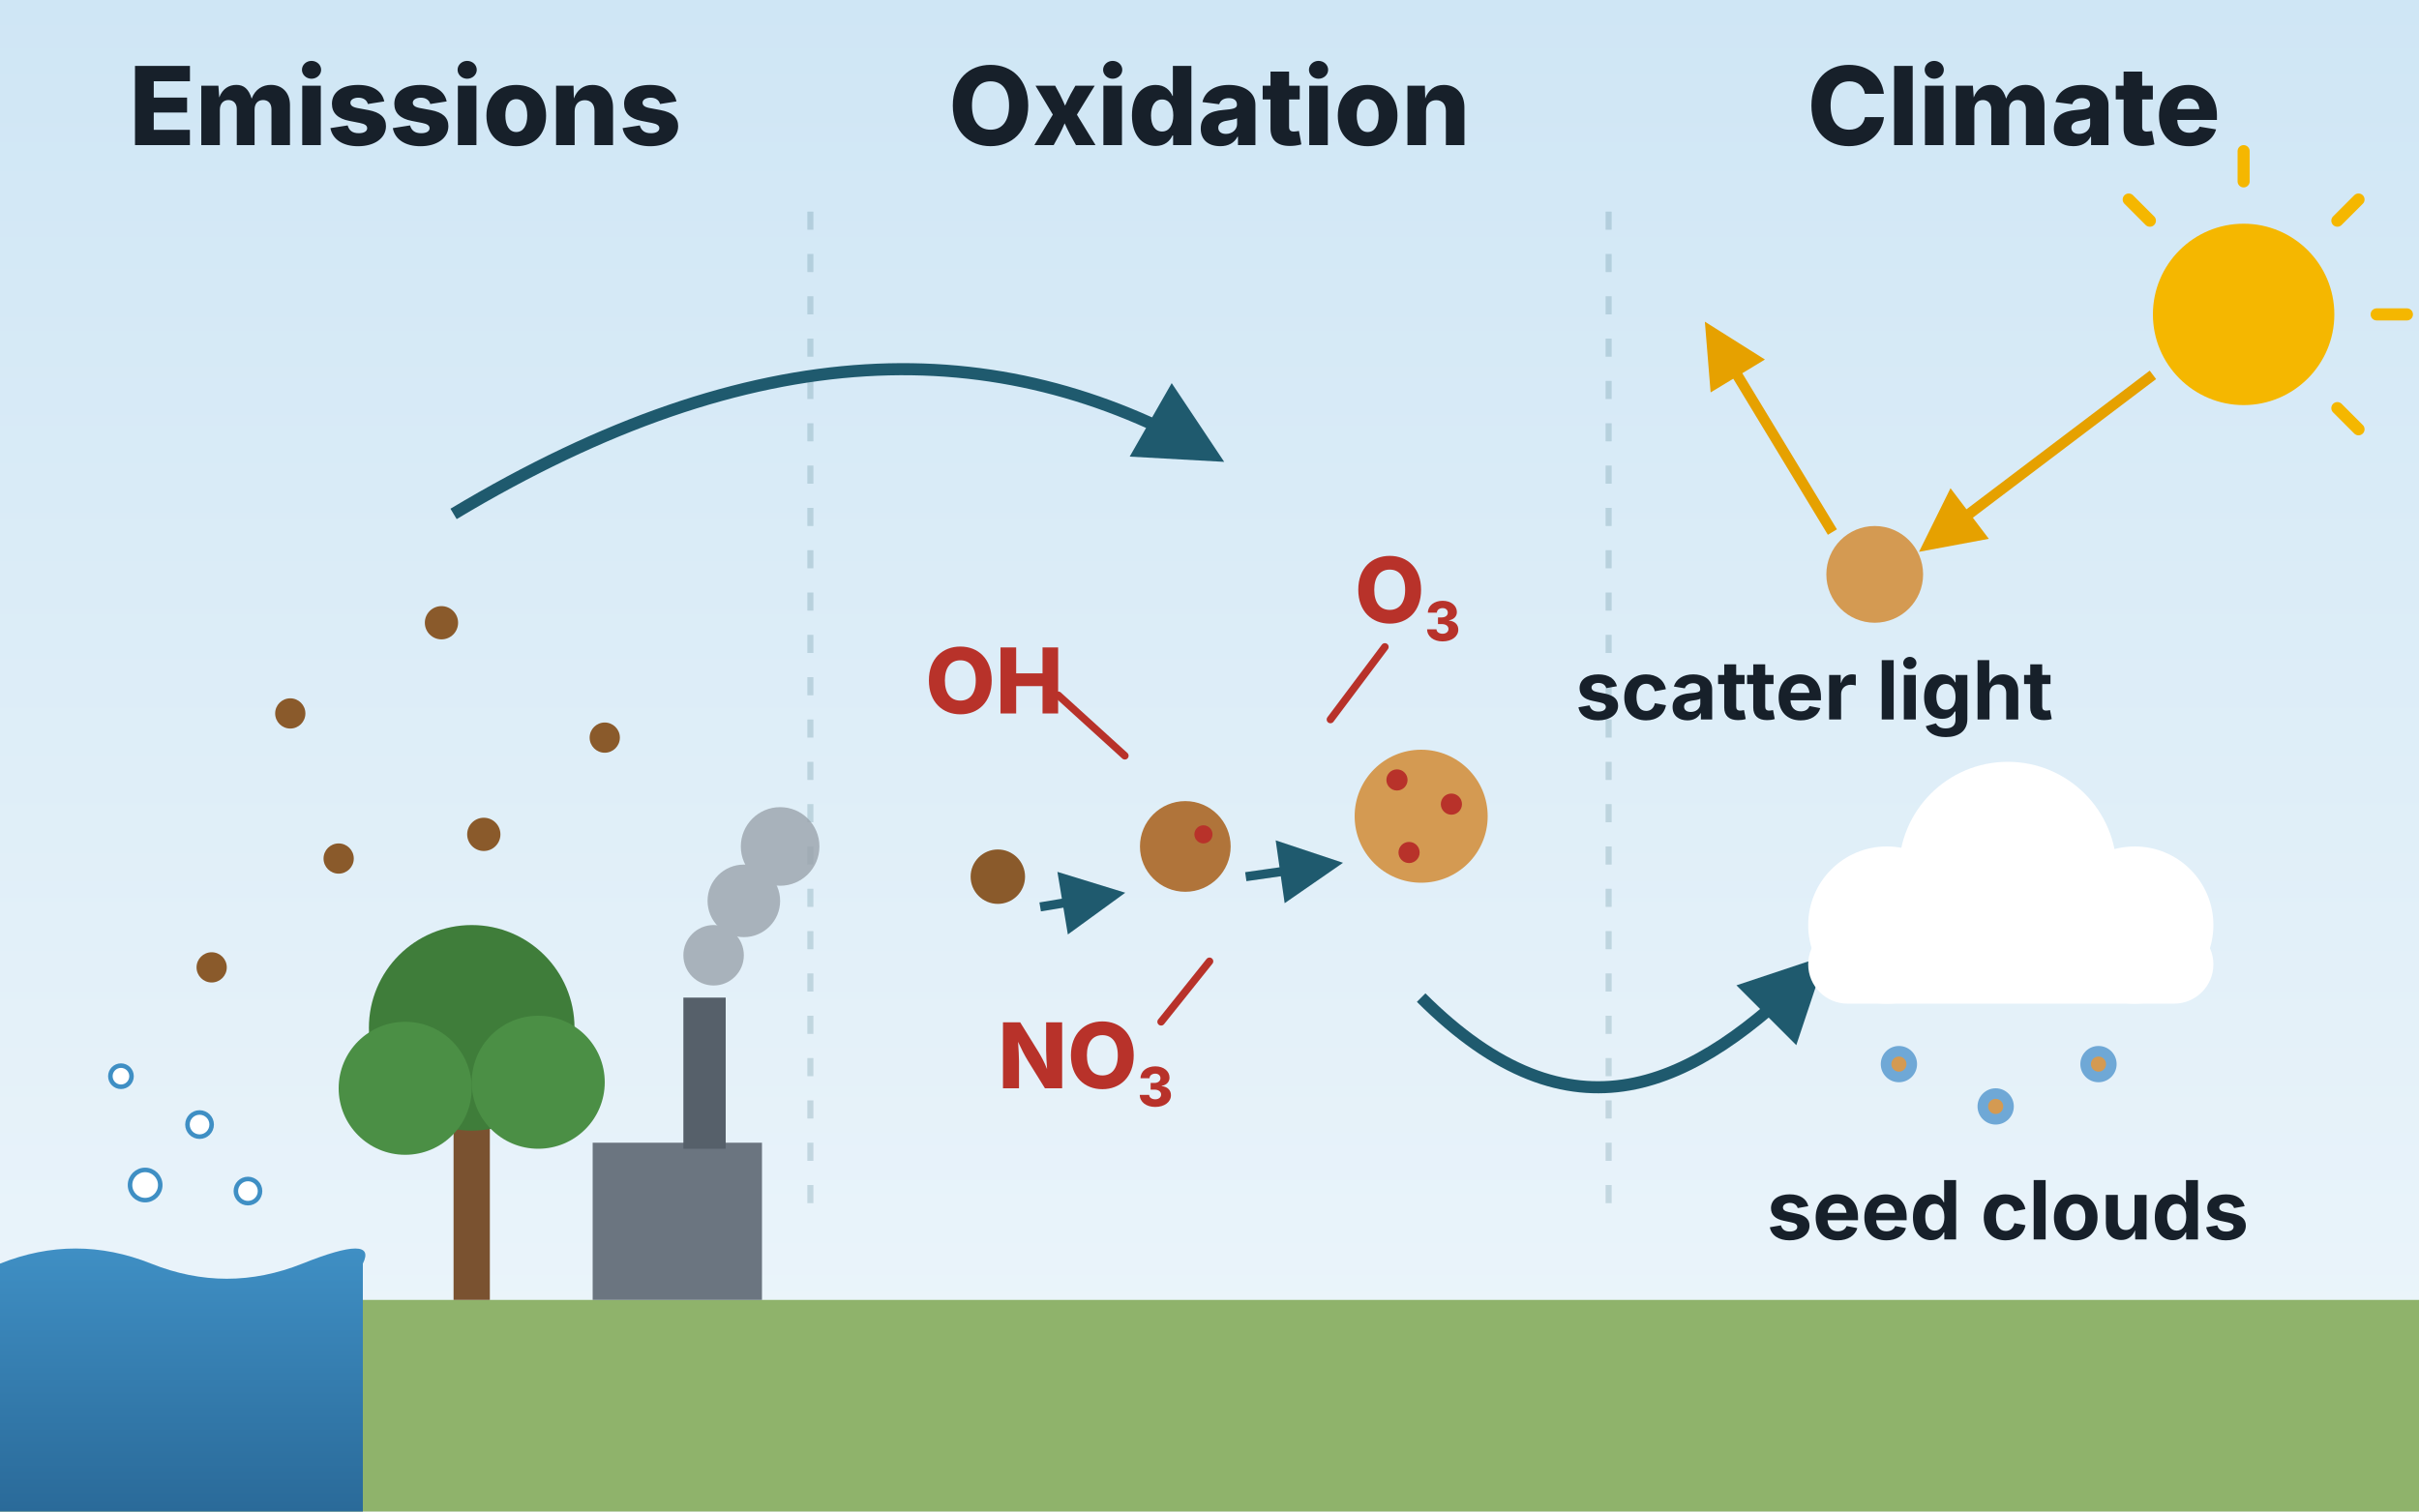
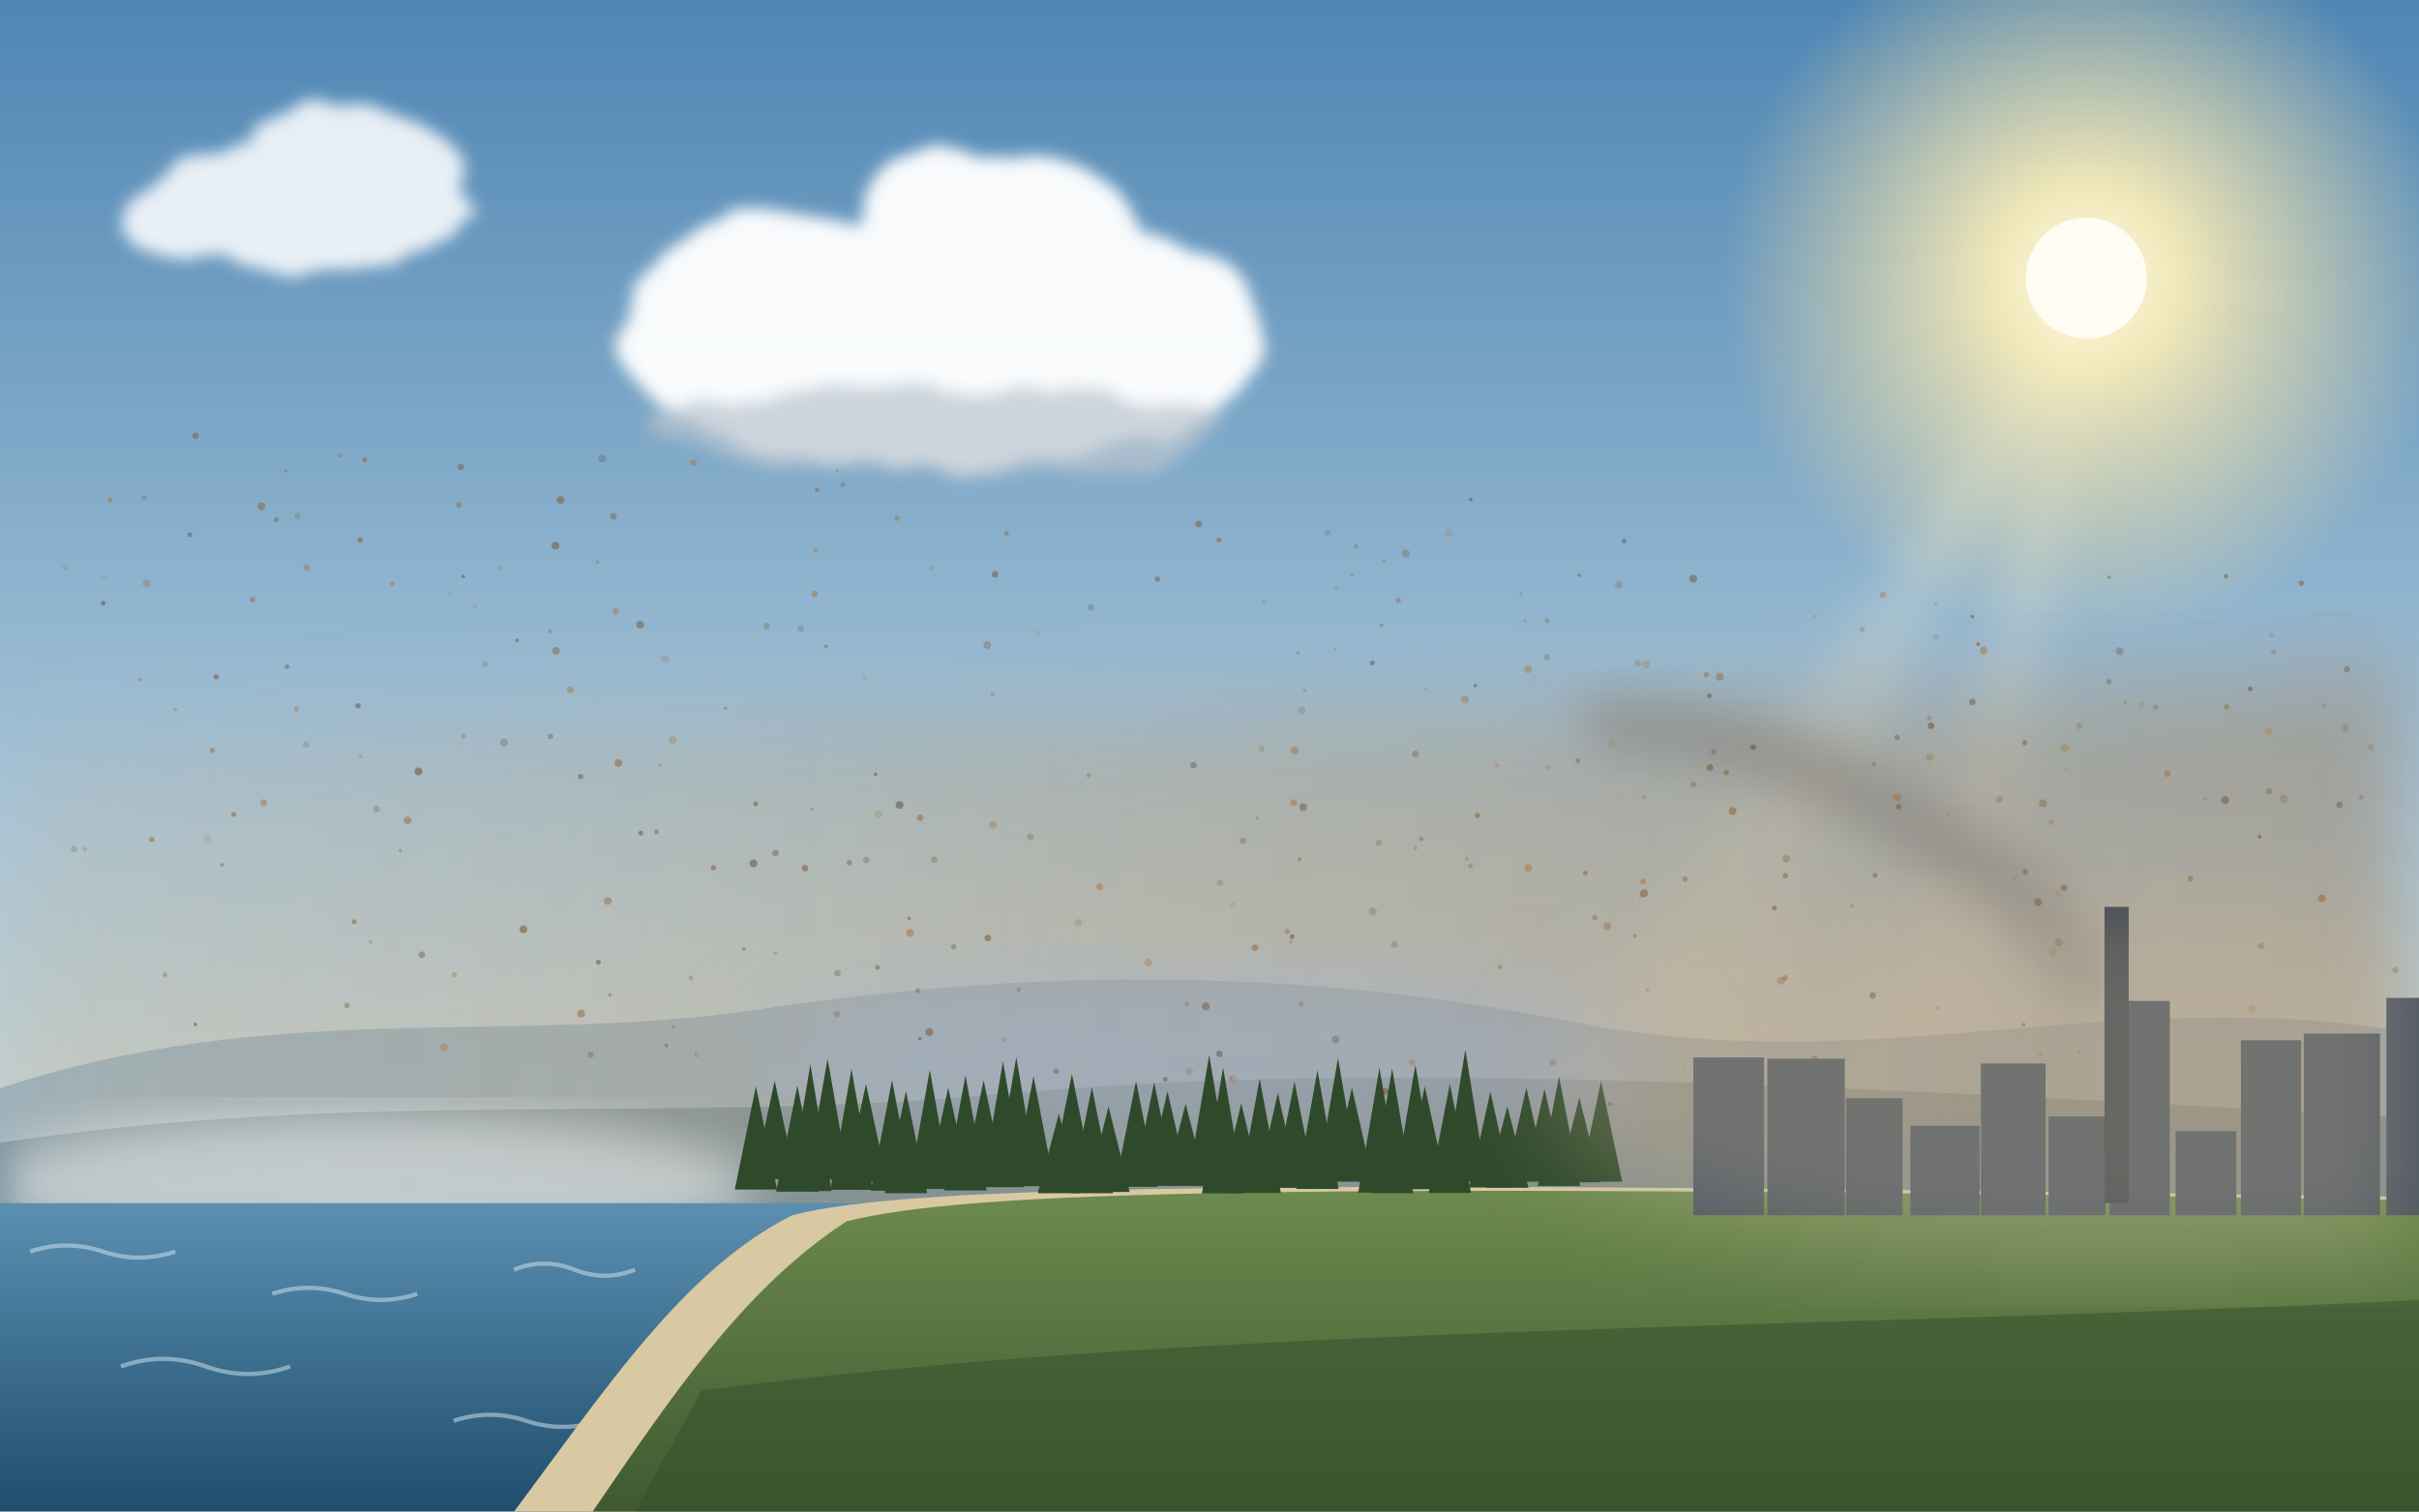
<svg xmlns="http://www.w3.org/2000/svg" viewBox="0 0 800 500" role="img" aria-labelledby="t d">
  <defs>
    <linearGradient id="sky" x1="0" y1="0" x2="0" y2="1">
-       <stop offset="0" stop-color="#cfe6f5" />
-       <stop offset="1" stop-color="#eef6fb" />
+       <stop offset="0" stop-color="#4f86b4" />
+       <stop offset=".55" stop-color="#a9c6d9" />
+       <stop offset="1" stop-color="#ecdcc0" />
    </linearGradient>
+     <radialGradient id="sunglow" cx="0.5" cy="0.5" r="0.5">
+       <stop offset="0" stop-color="#fffbe8" />
+       <stop offset=".25" stop-color="#fff0b8" stop-opacity=".9" />
+       <stop offset="1" stop-color="#ffe29a" stop-opacity="0" />
+     </radialGradient>
    <linearGradient id="sea" x1="0" y1="0" x2="0" y2="1">
-       <stop offset="0" stop-color="#3f8fc4" />
-       <stop offset="1" stop-color="#2a6a99" />
+       <stop offset="0" stop-color="#5b8fb0" />
+       <stop offset="1" stop-color="#1f4e6e" />
    </linearGradient>
-     <marker id="arrow" viewBox="0 0 10 10" refX="8" refY="5" markerWidth="7" markerHeight="7" orient="auto-start-reverse">
-       <path d="M0 0 L10 5 L0 10 z" fill="#1f5a6e" />
-     </marker>
-     <marker id="ray" viewBox="0 0 10 10" refX="8" refY="5" markerWidth="6" markerHeight="6" orient="auto-start-reverse">
-       <path d="M0 0 L10 5 L0 10 z" fill="#e6a100" />
-     </marker>
+     <linearGradient id="land" x1="0" y1="0" x2="0" y2="1">
+       <stop offset="0" stop-color="#6d8a4f" />
+       <stop offset="1" stop-color="#3f5a31" />
+     </linearGradient>
+     <linearGradient id="haze" x1="0" y1="0" x2="1" y2="0">
+       <stop offset="0" stop-color="#c9a979" stop-opacity=".15" />
+       <stop offset=".5" stop-color="#b98e59" stop-opacity=".35" />
+       <stop offset="1" stop-color="#9c7650" stop-opacity=".45" />
+     </linearGradient>
+     <linearGradient id="beam" x1="0" y1="0" x2="0" y2="1">
+       <stop offset="0" stop-color="#fff6d8" stop-opacity=".55" />
+       <stop offset="1" stop-color="#fff6d8" stop-opacity="0" />
+     </linearGradient>
+     <filter id="b3">
+       <feGaussianBlur stdDeviation="3" />
+     </filter>
+     <filter id="b8">
+       <feGaussianBlur stdDeviation="8" />
+     </filter>
+     <filter id="b16">
+       <feGaussianBlur stdDeviation="16" />
+     </filter>
+     <filter id="cloud" x="-20%" y="-20%" width="140%" height="140%">
+       <feTurbulence type="fractalNoise" baseFrequency=".018" numOctaves="4" seed="7" result="n" />
+       <feDisplacementMap in="SourceGraphic" in2="n" scale="26" result="d" />
+       <feGaussianBlur in="d" stdDeviation="2.5" />
+     </filter>
  </defs>
  <rect width="800" height="500" fill="url(#sky)" />
-   <path d="M0 430 L800 430 L800 500 L0 500 Z" fill="#8fb36b" />
-   <path d="M0 418 Q25 408 50 418 T100 418 T120 418 L120 500 L0 500 Z" fill="url(#sea)" />
-   <g stroke="#1f5a6e" stroke-opacity=".18" stroke-width="2" stroke-dasharray="6 8">
-     <line x1="268" y1="70" x2="268" y2="400" />
-     <line x1="532" y1="70" x2="532" y2="400" />
-   </g>
-   <g font-family="Inter, 'Segoe UI', Arial, sans-serif" font-weight="800" font-size="36" fill="#17202a" text-anchor="middle">
-     <text x="134" y="48">Emissions</text>
-     <text x="400" y="48">Oxidation</text>
-     <text x="666" y="48">Climate</text>
-   </g>
-   <g fill="#ffffff" stroke="#3f8fc4" stroke-width="1.5">
-     <circle cx="48" cy="392" r="5" />
-     <circle cx="66" cy="372" r="4" />
-     <circle cx="40" cy="356" r="3.5" />
-     <circle cx="82" cy="394" r="4" />
-   </g>
-   <rect x="150" y="360" width="12" height="70" fill="#7a5230" />
-   <circle cx="156" cy="340" r="34" fill="#3f7d3a" />
-   <circle cx="134" cy="360" r="22" fill="#4b8f45" />
-   <circle cx="178" cy="358" r="22" fill="#4b8f45" />
-   <rect x="196" y="378" width="56" height="52" fill="#6b7580" />
-   <rect x="226" y="330" width="14" height="50" fill="#56606a" />
-   <g fill="#9aa3ab" opacity=".8">
-     <circle cx="236" cy="316" r="10" />
-     <circle cx="246" cy="298" r="12" />
-     <circle cx="258" cy="280" r="13" />
-   </g>
-   <g fill="#8a5a2b">
-     <circle cx="70" cy="320" r="5" />
-     <circle cx="112" cy="284" r="5" />
-     <circle cx="160" cy="276" r="5.5" />
-     <circle cx="96" cy="236" r="5" />
-     <circle cx="200" cy="244" r="5" />
-     <circle cx="146" cy="206" r="5.5" />
-   </g>
-   <path d="M150 170 C 250 110, 330 110, 400 150" fill="none" stroke="#1f5a6e" stroke-width="4" marker-end="url(#arrow)" />
-   <g font-family="Inter, 'Segoe UI', Arial, sans-serif" font-weight="800" font-size="30" fill="#b8322a">
-     <text x="306" y="236">OH</text>
-     <text x="448" y="206">O<tspan font-size="18" dy="6">3</tspan>
-     </text>
-     <text x="330" y="360">NO<tspan font-size="18" dy="6">3</tspan>
-     </text>
-   </g>
-   <g stroke="#b8322a" stroke-width="2.5" fill="none" stroke-linecap="round">
-     <path d="M350 230 L 372 250" />
-     <path d="M458 214 L 440 238" />
-     <path d="M384 338 L 400 318" />
-   </g>
-   <circle cx="330" cy="290" r="9" fill="#8a5a2b" />
-   <circle cx="392" cy="280" r="15" fill="#b0743a" />
-   <circle cx="470" cy="270" r="22" fill="#d49a52" />
-   <g fill="#b8322a">
-     <circle cx="462" cy="258" r="3.5" />
-     <circle cx="480" cy="266" r="3.5" />
-     <circle cx="466" cy="282" r="3.5" />
-     <circle cx="398" cy="276" r="3" />
-   </g>
-   <path d="M344 300 L 368 296" stroke="#1f5a6e" stroke-width="3" marker-end="url(#arrow)" />
-   <path d="M412 290 L 440 286" stroke="#1f5a6e" stroke-width="3" marker-end="url(#arrow)" />
-   <path d="M470 330 C 520 380, 560 360, 600 320" fill="none" stroke="#1f5a6e" stroke-width="4" marker-end="url(#arrow)" />
-   <circle cx="742" cy="104" r="30" fill="#f5b700" />
-   <g stroke="#f5b700" stroke-width="4" stroke-linecap="round">
-     <line x1="742" y1="60" x2="742" y2="50" />
-     <line x1="786" y1="104" x2="796" y2="104" />
-     <line x1="773" y1="73" x2="780" y2="66" />
-     <line x1="711" y1="73" x2="704" y2="66" />
-     <line x1="773" y1="135" x2="780" y2="142" />
-   </g>
-   <circle cx="620" cy="190" r="16" fill="#d49a52" />
-   <path d="M712 124 L 638 180" stroke="#e6a100" stroke-width="3.5" marker-end="url(#ray)" />
-   <path d="M606 176 L 566 110" stroke="#e6a100" stroke-width="3.5" marker-end="url(#ray)" />
-   <g fill="#ffffff">
-     <circle cx="624" cy="306" r="26" />
-     <circle cx="664" cy="288" r="36" />
-     <circle cx="706" cy="306" r="26" />
-     <rect x="598" y="306" width="134" height="26" rx="13" />
-   </g>
-   <g fill="#6fa8d6">
-     <circle cx="628" cy="352" r="6" />
-     <circle cx="660" cy="366" r="6" />
-     <circle cx="694" cy="352" r="6" />
-   </g>
-   <g fill="#d49a52">
-     <circle cx="628" cy="352" r="2.5" />
-     <circle cx="660" cy="366" r="2.5" />
-     <circle cx="694" cy="352" r="2.5" />
-   </g>
-   <g font-family="Inter, 'Segoe UI', Arial, sans-serif" font-weight="700" font-size="27" fill="#17202a" text-anchor="middle">
-     <text x="600" y="238">scatter light</text>
-     <text x="664" y="410">seed clouds</text>
-   </g>
+   <circle cx="690" cy="92" r="120" fill="url(#sunglow)" />
+   <circle cx="690" cy="92" r="20" fill="#fffdf3" />
+   <g filter="url(#b8)" opacity=".6">
+     <path d="M690 92 L470 420 L540 420 Z" fill="url(#beam)" />
+     <path d="M690 92 L600 430 L650 430 Z" fill="url(#beam)" />
+   </g>
+   <g filter="url(#cloud)">
+     <g fill="#ffffff" opacity=".95">
+       <ellipse cx="300" cy="118" rx="92" ry="34" />
+       <ellipse cx="258" cy="104" rx="46" ry="36" />
+       <ellipse cx="330" cy="92" rx="54" ry="42" />
+       <ellipse cx="378" cy="112" rx="44" ry="30" />
+     </g>
+     <ellipse cx="310" cy="140" rx="96" ry="14" fill="#b9c4cf" opacity=".7" />
+     <g fill="#ffffff" opacity=".85">
+       <ellipse cx="96" cy="70" rx="60" ry="18" />
+       <ellipse cx="120" cy="58" rx="34" ry="20" />
+     </g>
+   </g>
+   <path d="M0 360 C 90 330, 170 346, 250 334 S 420 318, 520 338 S 700 324, 800 342 L800 400 L0 400 Z" fill="#8ea7b8" opacity=".75" />
+   <path d="M0 378 C 120 360, 220 372, 330 362 S 560 356, 800 370 L800 404 L0 404 Z" fill="#6f8a96" opacity=".8" />
+   <path d="M0 250 C 200 230, 420 250, 800 220 L800 400 L0 400 Z" fill="url(#haze)" filter="url(#b16)" />
+   <ellipse cx="400" cy="352" rx="150" ry="34" fill="#9fb4d6" opacity=".45" filter="url(#b16)" />
+   <ellipse cx="120" cy="392" rx="130" ry="24" fill="#ffffff" opacity=".5" filter="url(#b8)" />
+   <g filter="url(#b8)" opacity=".7">
+     <path d="M700 330 C 690 290, 650 270, 610 250 C 580 236, 560 230, 520 232 L 530 248 C 570 250, 600 262, 630 282 C 660 300, 676 316, 684 334 Z" fill="#8a8680" />
+   </g>
+   <g>
+     <circle cx="202.9" cy="170.8" r="1.1" fill="#7a4f24" opacity="0.37" />
+     <circle cx="71.5" cy="223.9" r="0.9" fill="#7a4f24" opacity="0.48" />
+     <circle cx="192.0" cy="256.9" r="0.9" fill="#7a4f24" opacity="0.47" />
+     <circle cx="222.8" cy="339.7" r="0.6" fill="#a8733a" opacity="0.49" />
+     <circle cx="640.3" cy="210.7" r="0.9" fill="#a8733a" opacity="0.30" />
+     <circle cx="87.2" cy="265.5" r="1.1" fill="#8f5e2c" opacity="0.38" />
+     <circle cx="211.7" cy="206.6" r="1.3" fill="#7a4f24" opacity="0.49" />
+     <circle cx="724.4" cy="290.7" r="0.9" fill="#8f5e2c" opacity="0.50" />
+     <circle cx="340.8" cy="276.8" r="1.1" fill="#8f5e2c" opacity="0.36" />
+     <circle cx="256.5" cy="315.3" r="0.6" fill="#5d4a3a" opacity="0.23" />
+     <circle cx="505.4" cy="221.4" r="1.3" fill="#a8733a" opacity="0.43" />
+     <circle cx="132.4" cy="281.4" r="0.6" fill="#8f5e2c" opacity="0.34" />
+     <circle cx="512.1" cy="253.8" r="0.8" fill="#a8733a" opacity="0.32" />
+     <circle cx="511.7" cy="205.3" r="0.9" fill="#7a4f24" opacity="0.24" />
+     <circle cx="568.8" cy="223.9" r="1.3" fill="#8f5e2c" opacity="0.42" />
+     <circle cx="114.7" cy="332.6" r="0.9" fill="#7a4f24" opacity="0.36" />
+     <circle cx="296.7" cy="171.4" r="0.9" fill="#a8733a" opacity="0.46" />
+     <circle cx="34.1" cy="199.5" r="0.8" fill="#5d4a3a" opacity="0.47" />
+     <circle cx="687.6" cy="348.3" r="0.6" fill="#8f5e2c" opacity="0.30" />
+     <circle cx="712.9" cy="234.0" r="0.9" fill="#8f5e2c" opacity="0.33" />
+     <circle cx="276.8" cy="155.7" r="0.6" fill="#a8733a" opacity="0.36" />
+     <circle cx="627.4" cy="243.9" r="0.9" fill="#5d4a3a" opacity="0.40" />
+     <circle cx="780.9" cy="263.8" r="0.8" fill="#7a4f24" opacity="0.24" />
+     <circle cx="62.8" cy="176.9" r="0.8" fill="#5d4a3a" opacity="0.41" />
+     <circle cx="471.6" cy="227.9" r="0.6" fill="#a8733a" opacity="0.24" />
+     <circle cx="619.7" cy="252.8" r="0.8" fill="#8f5e2c" opacity="0.37" />
+     <circle cx="360.1" cy="256.4" r="0.8" fill="#8f5e2c" opacity="0.35" />
+     <circle cx="521.8" cy="251.7" r="0.8" fill="#7a4f24" opacity="0.37" />
+     <circle cx="48.5" cy="193.1" r="1.3" fill="#8f5e2c" opacity="0.27" />
+     <circle cx="343.3" cy="209.5" r="0.9" fill="#a8733a" opacity="0.22" />
+     <circle cx="458.1" cy="361.0" r="1.1" fill="#7a4f24" opacity="0.54" />
+     <circle cx="403.1" cy="178.7" r="0.8" fill="#8f5e2c" opacity="0.53" />
+     <circle cx="280.9" cy="285.4" r="0.9" fill="#8f5e2c" opacity="0.49" />
+     <circle cx="527.4" cy="303.6" r="0.9" fill="#5d4a3a" opacity="0.32" />
+     <circle cx="761.1" cy="192.9" r="0.9" fill="#8f5e2c" opacity="0.54" />
+     <circle cx="54.5" cy="322.5" r="0.8" fill="#a8733a" opacity="0.47" />
+     <circle cx="537.1" cy="179.0" r="0.8" fill="#5d4a3a" opacity="0.44" />
+     <circle cx="461.1" cy="312.4" r="1.1" fill="#7a4f24" opacity="0.28" />
+     <circle cx="183.7" cy="180.5" r="1.3" fill="#7a4f24" opacity="0.51" />
+     <circle cx="326.7" cy="310.3" r="1.1" fill="#7a4f24" opacity="0.51" />
+     <circle cx="701.0" cy="215.4" r="1.3" fill="#5d4a3a" opacity="0.32" />
+     <circle cx="729.3" cy="264.4" r="0.6" fill="#7a4f24" opacity="0.21" />
+     <circle cx="398.8" cy="332.9" r="1.3" fill="#7a4f24" opacity="0.47" />
+     <circle cx="301.0" cy="308.6" r="1.3" fill="#a8733a" opacity="0.52" />
+     <circle cx="669.2" cy="339.0" r="0.6" fill="#5d4a3a" opacity="0.54" />
+     <circle cx="315.4" cy="313.2" r="0.9" fill="#5d4a3a" opacity="0.34" />
+     <circle cx="683.0" cy="254.2" r="0.6" fill="#a8733a" opacity="0.24" />
+     <circle cx="417.2" cy="247.6" r="1.1" fill="#8f5e2c" opacity="0.22" />
+     <circle cx="513.6" cy="351.6" r="1.1" fill="#8f5e2c" opacity="0.35" />
+     <circle cx="308.0" cy="188.0" r="0.8" fill="#a8733a" opacity="0.31" />
+     <circle cx="220.4" cy="345.8" r="0.6" fill="#7a4f24" opacity="0.45" />
+     <circle cx="522.3" cy="190.3" r="0.6" fill="#5d4a3a" opacity="0.37" />
+     <circle cx="427.9" cy="265.5" r="1.1" fill="#a8733a" opacity="0.50" />
+     <circle cx="197.6" cy="186.0" r="0.6" fill="#a8733a" opacity="0.44" />
+     <circle cx="441.7" cy="343.9" r="1.3" fill="#5d4a3a" opacity="0.31" />
+     <circle cx="495.1" cy="253.2" r="0.8" fill="#a8733a" opacity="0.29" />
+     <circle cx="784.1" cy="247.2" r="1.1" fill="#8f5e2c" opacity="0.23" />
+     <circle cx="543.4" cy="291.6" r="0.9" fill="#a8733a" opacity="0.52" />
+     <circle cx="173.1" cy="307.4" r="1.3" fill="#7a4f24" opacity="0.51" />
+     <circle cx="332.0" cy="343.8" r="0.8" fill="#a8733a" opacity="0.32" />
+     <circle cx="273.2" cy="213.8" r="0.6" fill="#7a4f24" opacity="0.41" />
+     <circle cx="640.9" cy="333.5" r="0.6" fill="#5d4a3a" opacity="0.26" />
+     <circle cx="532.3" cy="365.1" r="0.6" fill="#7a4f24" opacity="0.47" />
+     <circle cx="153.3" cy="243.5" r="0.8" fill="#a8733a" opacity="0.42" />
+     <circle cx="680.9" cy="311.6" r="1.3" fill="#5d4a3a" opacity="0.28" />
+     <circle cx="565.3" cy="230.2" r="0.8" fill="#5d4a3a" opacity="0.46" />
+     <circle cx="716.7" cy="255.9" r="1.1" fill="#a8733a" opacity="0.54" />
+     <circle cx="239.9" cy="234.3" r="0.6" fill="#5d4a3a" opacity="0.29" />
+     <circle cx="557.3" cy="290.8" r="0.9" fill="#5d4a3a" opacity="0.34" />
+     <circle cx="503.0" cy="196.4" r="0.6" fill="#a8733a" opacity="0.36" />
+     <circle cx="487.9" cy="226.8" r="0.6" fill="#5d4a3a" opacity="0.46" />
+     <circle cx="192.2" cy="335.3" r="1.3" fill="#8f5e2c" opacity="0.47" />
+     <circle cx="736.1" cy="190.6" r="0.8" fill="#8f5e2c" opacity="0.53" />
+     <circle cx="328.4" cy="272.8" r="1.3" fill="#a8733a" opacity="0.39" />
+     <circle cx="34.4" cy="190.8" r="0.6" fill="#a8733a" opacity="0.27" />
+     <circle cx="83.5" cy="198.3" r="0.9" fill="#8f5e2c" opacity="0.41" />
+     <circle cx="586.8" cy="300.4" r="0.8" fill="#7a4f24" opacity="0.51" />
+     <circle cx="454.0" cy="301.5" r="1.3" fill="#5d4a3a" opacity="0.25" />
+     <circle cx="139.5" cy="315.8" r="1.1" fill="#5d4a3a" opacity="0.38" />
+     <circle cx="150.2" cy="322.5" r="0.9" fill="#a8733a" opacity="0.38" />
+     <circle cx="687.7" cy="240.1" r="1.1" fill="#7a4f24" opacity="0.22" />
+     <circle cx="235.9" cy="287.0" r="0.9" fill="#8f5e2c" opacity="0.54" />
+     <circle cx="86.5" cy="167.5" r="1.3" fill="#8f5e2c" opacity="0.49" />
+     <circle cx="199.2" cy="151.7" r="1.3" fill="#5d4a3a" opacity="0.26" />
+     <circle cx="792.2" cy="320.9" r="1.1" fill="#8f5e2c" opacity="0.32" />
+     <circle cx="666.2" cy="290.8" r="0.6" fill="#a8733a" opacity="0.37" />
+     <circle cx="256.5" cy="282.2" r="1.1" fill="#7a4f24" opacity="0.41" />
+     <circle cx="656.0" cy="215.2" r="1.3" fill="#a8733a" opacity="0.50" />
+     <circle cx="627.9" cy="266.9" r="0.9" fill="#7a4f24" opacity="0.48" />
+     <circle cx="711.0" cy="354.2" r="0.6" fill="#7a4f24" opacity="0.43" />
+     <circle cx="488.6" cy="269.8" r="0.9" fill="#8f5e2c" opacity="0.52" />
+     <circle cx="573.0" cy="268.3" r="1.3" fill="#8f5e2c" opacity="0.49" />
+     <circle cx="50.2" cy="277.7" r="0.9" fill="#8f5e2c" opacity="0.47" />
+     <circle cx="560.0" cy="191.4" r="1.3" fill="#7a4f24" opacity="0.49" />
+     <circle cx="674.0" cy="298.4" r="1.3" fill="#7a4f24" opacity="0.53" />
+     <circle cx="28.1" cy="280.9" r="0.8" fill="#a8733a" opacity="0.33" />
+     <circle cx="652.3" cy="232.2" r="1.1" fill="#5d4a3a" opacity="0.42" />
+     <circle cx="46.4" cy="224.8" r="0.6" fill="#a8733a" opacity="0.46" />
+     <circle cx="453.9" cy="219.3" r="0.8" fill="#5d4a3a" opacity="0.45" />
+     <circle cx="269.4" cy="196.4" r="1.1" fill="#a8733a" opacity="0.51" />
+     <circle cx="276.8" cy="335.5" r="1.1" fill="#8f5e2c" opacity="0.31" />
+     <circle cx="218.4" cy="253.1" r="0.6" fill="#a8733a" opacity="0.34" />
+     <circle cx="543.7" cy="295.5" r="1.3" fill="#7a4f24" opacity="0.47" />
+     <circle cx="744.8" cy="333.7" r="1.3" fill="#8f5e2c" opacity="0.23" />
+     <circle cx="744.2" cy="227.9" r="0.8" fill="#5d4a3a" opacity="0.51" />
+     <circle cx="612.4" cy="299.7" r="0.6" fill="#8f5e2c" opacity="0.36" />
+     <circle cx="149.0" cy="196.3" r="0.6" fill="#a8733a" opacity="0.24" />
+     <circle cx="249.9" cy="265.9" r="0.8" fill="#7a4f24" opacity="0.52" />
+     <circle cx="532.8" cy="365.4" r="0.6" fill="#8f5e2c" opacity="0.46" />
+     <circle cx="544.4" cy="219.8" r="1.3" fill="#a8733a" opacity="0.31" />
+     <circle cx="590.4" cy="323.5" r="0.9" fill="#8f5e2c" opacity="0.55" />
+     <circle cx="153.2" cy="190.7" r="0.6" fill="#7a4f24" opacity="0.53" />
+     <circle cx="541.7" cy="219.5" r="1.1" fill="#8f5e2c" opacity="0.24" />
+     <circle cx="638.3" cy="250.4" r="1.3" fill="#a8733a" opacity="0.39" />
+     <circle cx="300.7" cy="303.8" r="0.6" fill="#7a4f24" opacity="0.47" />
+     <circle cx="160.5" cy="219.7" r="0.9" fill="#8f5e2c" opacity="0.28" />
+     <circle cx="747.8" cy="312.9" r="1.1" fill="#7a4f24" opacity="0.33" />
+     <circle cx="751.9" cy="215.7" r="0.9" fill="#8f5e2c" opacity="0.26" />
+     <circle cx="36.4" cy="165.4" r="0.9" fill="#a8733a" opacity="0.49" />
+     <circle cx="747.3" cy="276.8" r="0.6" fill="#5d4a3a" opacity="0.53" />
+     <circle cx="146.9" cy="346.4" r="1.3" fill="#a8733a" opacity="0.36" />
+     <circle cx="24.5" cy="280.8" r="1.1" fill="#5d4a3a" opacity="0.21" />
+     <circle cx="183.9" cy="215.3" r="1.3" fill="#7a4f24" opacity="0.40" />
+     <circle cx="393.3" cy="354.4" r="1.3" fill="#8f5e2c" opacity="0.22" />
+     <circle cx="485.1" cy="284.1" r="0.6" fill="#8f5e2c" opacity="0.33" />
+     <circle cx="640.2" cy="199.7" r="0.6" fill="#a8733a" opacity="0.25" />
+     <circle cx="201.0" cy="298.0" r="1.3" fill="#8f5e2c" opacity="0.42" />
+     <circle cx="585.7" cy="354.9" r="1.3" fill="#a8733a" opacity="0.43" />
+     <circle cx="220.0" cy="218.0" r="1.3" fill="#8f5e2c" opacity="0.21" />
+     <circle cx="303.5" cy="327.7" r="0.8" fill="#7a4f24" opacity="0.37" />
+     <circle cx="77.3" cy="269.4" r="0.8" fill="#8f5e2c" opacity="0.55" />
+     <circle cx="447.1" cy="190.3" r="0.6" fill="#a8733a" opacity="0.39" />
+     <circle cx="697.5" cy="191.0" r="0.6" fill="#8f5e2c" opacity="0.47" />
+     <circle cx="441.5" cy="214.7" r="0.6" fill="#a8733a" opacity="0.30" />
+     <circle cx="182.1" cy="243.6" r="0.9" fill="#7a4f24" opacity="0.39" />
+     <circle cx="708.2" cy="233.0" r="1.1" fill="#a8733a" opacity="0.22" />
+     <circle cx="430.3" cy="332.2" r="0.9" fill="#5d4a3a" opacity="0.23" />
+     <circle cx="544.8" cy="327.4" r="0.6" fill="#8f5e2c" opacity="0.30" />
+     <circle cx="654.2" cy="213.1" r="0.6" fill="#7a4f24" opacity="0.55" />
+     <circle cx="708.4" cy="366.6" r="1.3" fill="#5d4a3a" opacity="0.38" />
+     <circle cx="70.2" cy="248.2" r="0.9" fill="#8f5e2c" opacity="0.43" />
+     <circle cx="415.7" cy="270.6" r="0.6" fill="#5d4a3a" opacity="0.22" />
+     <circle cx="767.0" cy="356.7" r="1.3" fill="#a8733a" opacity="0.31" />
+     <circle cx="535.4" cy="193.4" r="1.3" fill="#7a4f24" opacity="0.24" />
+     <circle cx="486.4" cy="165.3" r="0.6" fill="#5d4a3a" opacity="0.47" />
+     <circle cx="620.1" cy="289.6" r="0.8" fill="#5d4a3a" opacity="0.38" />
+     <circle cx="211.9" cy="275.6" r="0.8" fill="#7a4f24" opacity="0.54" />
+     <circle cx="470.0" cy="277.5" r="0.8" fill="#5d4a3a" opacity="0.29" />
+     <circle cx="751.3" cy="210.0" r="0.8" fill="#a8733a" opacity="0.31" />
+     <circle cx="678.9" cy="315.1" r="1.3" fill="#a8733a" opacity="0.37" />
+     <circle cx="228.5" cy="323.5" r="0.8" fill="#8f5e2c" opacity="0.31" />
+     <circle cx="638.1" cy="237.6" r="0.8" fill="#7a4f24" opacity="0.26" />
+     <circle cx="775.4" cy="240.8" r="1.3" fill="#7a4f24" opacity="0.20" />
+     <circle cx="699.1" cy="311.7" r="0.8" fill="#8f5e2c" opacity="0.28" />
+     <circle cx="309.0" cy="284.4" r="1.1" fill="#5d4a3a" opacity="0.28" />
+     <circle cx="755.2" cy="264.2" r="1.3" fill="#7a4f24" opacity="0.23" />
+     <circle cx="94.5" cy="155.8" r="0.6" fill="#8f5e2c" opacity="0.34" />
+     <circle cx="356.5" cy="305.3" r="1.3" fill="#a8733a" opacity="0.28" />
+     <circle cx="286.0" cy="224.2" r="0.8" fill="#a8733a" opacity="0.20" />
+     <circle cx="94.9" cy="220.5" r="0.8" fill="#5d4a3a" opacity="0.37" />
+     <circle cx="448.4" cy="180.7" r="0.8" fill="#5d4a3a" opacity="0.23" />
+     <circle cx="426.9" cy="311.6" r="0.6" fill="#8f5e2c" opacity="0.30" />
+     <circle cx="118.4" cy="233.5" r="0.9" fill="#5d4a3a" opacity="0.47" />
+     <circle cx="266.2" cy="287.2" r="1.1" fill="#7a4f24" opacity="0.51" />
+     <circle cx="638.6" cy="240.1" r="1.1" fill="#7a4f24" opacity="0.54" />
+     <circle cx="570.9" cy="255.6" r="0.9" fill="#8f5e2c" opacity="0.51" />
+     <circle cx="736.4" cy="233.8" r="0.9" fill="#8f5e2c" opacity="0.39" />
+     <circle cx="496.0" cy="319.9" r="0.8" fill="#a8733a" opacity="0.51" />
+     <circle cx="735.9" cy="264.7" r="1.3" fill="#7a4f24" opacity="0.50" />
+     <circle cx="403.3" cy="348.6" r="1.1" fill="#5d4a3a" opacity="0.47" />
+     <circle cx="703.8" cy="325.1" r="0.8" fill="#a8733a" opacity="0.25" />
+     <circle cx="138.4" cy="255.2" r="1.3" fill="#5d4a3a" opacity="0.52" />
+     <circle cx="619.3" cy="329.3" r="1.1" fill="#5d4a3a" opacity="0.53" />
+     <circle cx="289.6" cy="256.1" r="0.6" fill="#5d4a3a" opacity="0.46" />
+     <circle cx="217.1" cy="275.2" r="0.8" fill="#8f5e2c" opacity="0.51" />
+     <circle cx="675.6" cy="265.7" r="1.3" fill="#7a4f24" opacity="0.31" />
+     <circle cx="21.6" cy="187.6" r="0.9" fill="#a8733a" opacity="0.25" />
+     <circle cx="669.8" cy="288.4" r="0.9" fill="#7a4f24" opacity="0.48" />
+     <circle cx="47.7" cy="164.6" r="0.8" fill="#7a4f24" opacity="0.28" />
+     <circle cx="441.9" cy="194.7" r="0.8" fill="#8f5e2c" opacity="0.20" />
+     <circle cx="417.8" cy="199.0" r="0.6" fill="#a8733a" opacity="0.38" />
+     <circle cx="290.5" cy="269.3" r="1.3" fill="#a8733a" opacity="0.25" />
+     <circle cx="531.6" cy="306.4" r="1.3" fill="#7a4f24" opacity="0.29" />
+     <circle cx="64.6" cy="338.9" r="0.6" fill="#5d4a3a" opacity="0.51" />
+     <circle cx="73.4" cy="286.1" r="0.6" fill="#5d4a3a" opacity="0.37" />
+     <circle cx="304.2" cy="343.6" r="0.6" fill="#5d4a3a" opacity="0.50" />
+     <circle cx="565.5" cy="253.9" r="1.1" fill="#7a4f24" opacity="0.52" />
+     <circle cx="152.4" cy="154.5" r="1.1" fill="#5d4a3a" opacity="0.39" />
+     <circle cx="682.8" cy="247.4" r="1.3" fill="#a8733a" opacity="0.35" />
+     <circle cx="229.3" cy="153.0" r="1.1" fill="#a8733a" opacity="0.44" />
+     <circle cx="702.9" cy="232.4" r="0.6" fill="#8f5e2c" opacity="0.26" />
+     <circle cx="745.0" cy="369.7" r="1.1" fill="#8f5e2c" opacity="0.43" />
+     <circle cx="524.3" cy="288.8" r="0.8" fill="#7a4f24" opacity="0.40" />
+     <circle cx="439.1" cy="176.2" r="0.9" fill="#5d4a3a" opacity="0.21" />
+     <circle cx="542.6" cy="296.6" r="0.6" fill="#8f5e2c" opacity="0.30" />
+     <circle cx="615.8" cy="208.3" r="0.9" fill="#a8733a" opacity="0.40" />
+     <circle cx="429.2" cy="215.9" r="0.6" fill="#8f5e2c" opacity="0.34" />
+     <circle cx="590.5" cy="289.7" r="0.9" fill="#8f5e2c" opacity="0.53" />
+     <circle cx="678.4" cy="272.0" r="0.8" fill="#8f5e2c" opacity="0.26" />
+     <circle cx="278.7" cy="160.3" r="0.8" fill="#5d4a3a" opacity="0.27" />
+     <circle cx="750.2" cy="242.0" r="1.3" fill="#a8733a" opacity="0.26" />
+     <circle cx="468.1" cy="249.4" r="1.1" fill="#7a4f24" opacity="0.33" />
+     <circle cx="644.3" cy="269.1" r="0.9" fill="#a8733a" opacity="0.25" />
+     <circle cx="600.1" cy="350.4" r="1.3" fill="#5d4a3a" opacity="0.38" />
+     <circle cx="560.1" cy="259.5" r="0.9" fill="#7a4f24" opacity="0.33" />
+     <circle cx="486.3" cy="286.5" r="0.8" fill="#8f5e2c" opacity="0.33" />
+     <circle cx="543.8" cy="263.6" r="0.6" fill="#8f5e2c" opacity="0.31" />
+     <circle cx="329.1" cy="190.0" r="1.1" fill="#5d4a3a" opacity="0.45" />
+     <circle cx="253.5" cy="207.1" r="1.1" fill="#7a4f24" opacity="0.27" />
+     <circle cx="590.8" cy="284.0" r="1.3" fill="#7a4f24" opacity="0.27" />
+     <circle cx="431.4" cy="228.4" r="0.6" fill="#7a4f24" opacity="0.24" />
+     <circle cx="566.7" cy="248.7" r="0.9" fill="#5d4a3a" opacity="0.29" />
+     <circle cx="304.3" cy="270.5" r="1.1" fill="#8f5e2c" opacity="0.46" />
+     <circle cx="385.4" cy="357.0" r="0.8" fill="#5d4a3a" opacity="0.45" />
+     <circle cx="430.5" cy="235.0" r="1.3" fill="#8f5e2c" opacity="0.24" />
+     <circle cx="134.8" cy="271.4" r="1.3" fill="#8f5e2c" opacity="0.43" />
+     <circle cx="68.7" cy="277.7" r="1.3" fill="#a8733a" opacity="0.21" />
+     <circle cx="504.3" cy="205.4" r="0.6" fill="#a8733a" opacity="0.35" />
+     <circle cx="407.0" cy="356.6" r="0.6" fill="#5d4a3a" opacity="0.24" />
+     <circle cx="771.2" cy="344.3" r="0.9" fill="#7a4f24" opacity="0.39" />
+     <circle cx="511.6" cy="217.4" r="1.1" fill="#7a4f24" opacity="0.26" />
+     <circle cx="697.5" cy="225.5" r="0.9" fill="#7a4f24" opacity="0.34" />
+     <circle cx="462.4" cy="198.6" r="0.9" fill="#8f5e2c" opacity="0.40" />
+     <circle cx="464.9" cy="183.1" r="1.3" fill="#7a4f24" opacity="0.30" />
+     <circle cx="773.7" cy="266.2" r="1.1" fill="#5d4a3a" opacity="0.38" />
+     <circle cx="466.9" cy="351.4" r="1.1" fill="#a8733a" opacity="0.38" />
+     <circle cx="674.8" cy="348.7" r="0.6" fill="#8f5e2c" opacity="0.35" />
+     <circle cx="249.2" cy="285.6" r="1.3" fill="#5d4a3a" opacity="0.52" />
+     <circle cx="222.4" cy="244.8" r="1.3" fill="#a8733a" opacity="0.32" />
+     <circle cx="627.6" cy="263.7" r="1.3" fill="#a8733a" opacity="0.50" />
+     <circle cx="129.8" cy="193.1" r="0.9" fill="#a8733a" opacity="0.41" />
+     <circle cx="750.4" cy="261.8" r="1.1" fill="#5d4a3a" opacity="0.30" />
+     <circle cx="411.1" cy="278.1" r="1.1" fill="#5d4a3a" opacity="0.28" />
+     <circle cx="711.4" cy="333.7" r="0.8" fill="#a8733a" opacity="0.51" />
+     <circle cx="360.8" cy="200.9" r="1.1" fill="#5d4a3a" opacity="0.24" />
+     <circle cx="479.0" cy="176.4" r="1.3" fill="#a8733a" opacity="0.21" />
+     <circle cx="328.3" cy="229.7" r="0.8" fill="#7a4f24" opacity="0.23" />
+     <circle cx="382.8" cy="191.6" r="0.9" fill="#7a4f24" opacity="0.46" />
+     <circle cx="297.5" cy="266.3" r="1.3" fill="#5d4a3a" opacity="0.52" />
+     <circle cx="407.7" cy="299.3" r="0.8" fill="#a8733a" opacity="0.24" />
+     <circle cx="336.9" cy="327.4" r="0.8" fill="#a8733a" opacity="0.49" />
+     <circle cx="379.8" cy="318.4" r="1.3" fill="#8f5e2c" opacity="0.26" />
+     <circle cx="195.3" cy="348.9" r="1.1" fill="#5d4a3a" opacity="0.27" />
+     <circle cx="120.6" cy="152.1" r="0.8" fill="#8f5e2c" opacity="0.52" />
+     <circle cx="484.5" cy="231.3" r="1.3" fill="#a8733a" opacity="0.43" />
+     <circle cx="557.0" cy="352.4" r="0.6" fill="#a8733a" opacity="0.21" />
+     <circle cx="151.7" cy="167.1" r="0.9" fill="#8f5e2c" opacity="0.46" />
+     <circle cx="505.4" cy="287.2" r="1.3" fill="#a8733a" opacity="0.46" />
+     <circle cx="91.4" cy="171.9" r="0.8" fill="#7a4f24" opacity="0.42" />
+     <circle cx="157.1" cy="200.6" r="0.8" fill="#a8733a" opacity="0.22" />
+     <circle cx="264.8" cy="207.9" r="1.1" fill="#7a4f24" opacity="0.25" />
+     <circle cx="407.7" cy="356.8" r="1.3" fill="#a8733a" opacity="0.29" />
+     <circle cx="64.7" cy="144.2" r="1.1" fill="#7a4f24" opacity="0.43" />
+     <circle cx="669.6" cy="245.7" r="0.9" fill="#7a4f24" opacity="0.43" />
+     <circle cx="589.0" cy="324.4" r="1.3" fill="#7a4f24" opacity="0.35" />
+     <circle cx="394.7" cy="253.1" r="1.1" fill="#5d4a3a" opacity="0.39" />
+     <circle cx="270.3" cy="162.1" r="0.8" fill="#8f5e2c" opacity="0.44" />
+     <circle cx="326.5" cy="213.4" r="1.3" fill="#7a4f24" opacity="0.32" />
+     <circle cx="230.4" cy="349.0" r="0.8" fill="#a8733a" opacity="0.39" />
+     <circle cx="101.4" cy="187.7" r="1.1" fill="#8f5e2c" opacity="0.29" />
+     <circle cx="468.1" cy="280.6" r="0.6" fill="#7a4f24" opacity="0.26" />
+     <circle cx="540.6" cy="309.6" r="0.6" fill="#8f5e2c" opacity="0.46" />
+     <circle cx="332.9" cy="176.5" r="0.8" fill="#8f5e2c" opacity="0.40" />
+     <circle cx="600.2" cy="203.9" r="0.6" fill="#a8733a" opacity="0.29" />
+     <circle cx="185.4" cy="165.4" r="1.3" fill="#7a4f24" opacity="0.45" />
+     <circle cx="349.3" cy="354.4" r="0.9" fill="#5d4a3a" opacity="0.38" />
+     <circle cx="776.2" cy="221.4" r="1.1" fill="#5d4a3a" opacity="0.36" />
+     <circle cx="564.3" cy="223.2" r="0.9" fill="#a8733a" opacity="0.54" />
+     <circle cx="166.7" cy="245.6" r="1.3" fill="#5d4a3a" opacity="0.27" />
+     <circle cx="269.7" cy="182.0" r="0.9" fill="#a8733a" opacity="0.37" />
+     <circle cx="201.7" cy="329.1" r="0.6" fill="#8f5e2c" opacity="0.39" />
+     <circle cx="431.0" cy="267.0" r="1.3" fill="#5d4a3a" opacity="0.42" />
+     <circle cx="533.1" cy="246.0" r="1.3" fill="#a8733a" opacity="0.21" />
+     <circle cx="197.9" cy="318.3" r="0.8" fill="#7a4f24" opacity="0.55" />
+     <circle cx="165.4" cy="187.9" r="0.8" fill="#a8733a" opacity="0.24" />
+     <circle cx="117.1" cy="304.9" r="0.8" fill="#8f5e2c" opacity="0.54" />
+     <circle cx="286.5" cy="284.5" r="1.1" fill="#7a4f24" opacity="0.30" />
+     <circle cx="277.0" cy="321.9" r="1.1" fill="#5d4a3a" opacity="0.31" />
+     <circle cx="652.3" cy="204.0" r="0.6" fill="#7a4f24" opacity="0.50" />
+     <circle cx="203.6" cy="202.3" r="1.1" fill="#a8733a" opacity="0.46" />
+     <circle cx="171.0" cy="211.8" r="0.6" fill="#7a4f24" opacity="0.50" />
+     <circle cx="661.2" cy="264.4" r="1.1" fill="#8f5e2c" opacity="0.33" />
+     <circle cx="579.8" cy="247.2" r="0.9" fill="#5d4a3a" opacity="0.53" />
+     <circle cx="396.4" cy="173.4" r="1.1" fill="#7a4f24" opacity="0.46" />
+     <circle cx="622.7" cy="196.8" r="1.1" fill="#a8733a" opacity="0.39" />
+     <circle cx="680.7" cy="295.6" r="1.1" fill="#a8733a" opacity="0.28" />
+     <circle cx="392.5" cy="332.2" r="0.8" fill="#8f5e2c" opacity="0.33" />
+     <circle cx="290.2" cy="320.0" r="0.8" fill="#7a4f24" opacity="0.45" />
+     <circle cx="124.5" cy="267.6" r="1.1" fill="#7a4f24" opacity="0.27" />
+     <circle cx="101.2" cy="246.3" r="1.1" fill="#8f5e2c" opacity="0.23" />
+     <circle cx="181.9" cy="208.8" r="0.6" fill="#8f5e2c" opacity="0.44" />
+     <circle cx="307.3" cy="341.4" r="1.3" fill="#7a4f24" opacity="0.50" />
+     <circle cx="456.0" cy="278.8" r="1.1" fill="#8f5e2c" opacity="0.28" />
+     <circle cx="682.6" cy="293.7" r="1.1" fill="#5d4a3a" opacity="0.42" />
+     <circle cx="425.7" cy="308.1" r="0.9" fill="#5d4a3a" opacity="0.29" />
+     <circle cx="457.7" cy="185.6" r="0.6" fill="#a8733a" opacity="0.50" />
+     <circle cx="204.5" cy="252.4" r="1.3" fill="#8f5e2c" opacity="0.48" />
+     <circle cx="759.7" cy="370.3" r="1.3" fill="#5d4a3a" opacity="0.43" />
+     <circle cx="363.7" cy="293.3" r="1.1" fill="#a8733a" opacity="0.51" />
+     <circle cx="98.4" cy="170.8" r="1.1" fill="#8f5e2c" opacity="0.25" />
+     <circle cx="188.6" cy="228.2" r="1.1" fill="#a8733a" opacity="0.46" />
+     <circle cx="768.5" cy="233.4" r="0.6" fill="#5d4a3a" opacity="0.22" />
+     <circle cx="691.2" cy="373.5" r="0.6" fill="#5d4a3a" opacity="0.48" />
+     <circle cx="403.5" cy="292.0" r="1.1" fill="#8f5e2c" opacity="0.26" />
+     <circle cx="715.7" cy="337.8" r="0.8" fill="#a8733a" opacity="0.44" />
+     <circle cx="746.7" cy="366.9" r="1.3" fill="#5d4a3a" opacity="0.44" />
+     <circle cx="415.0" cy="313.5" r="1.1" fill="#8f5e2c" opacity="0.48" />
+     <circle cx="98.0" cy="234.5" r="0.9" fill="#a8733a" opacity="0.40" />
+     <circle cx="58.1" cy="234.7" r="0.6" fill="#a8733a" opacity="0.38" />
+     <circle cx="427.3" cy="309.8" r="0.8" fill="#5d4a3a" opacity="0.47" />
+     <circle cx="429.8" cy="284.3" r="0.6" fill="#8f5e2c" opacity="0.50" />
+     <circle cx="122.6" cy="311.5" r="0.6" fill="#a8733a" opacity="0.41" />
+     <circle cx="246.0" cy="313.9" r="0.6" fill="#5d4a3a" opacity="0.38" />
+     <circle cx="428.2" cy="248.3" r="1.3" fill="#8f5e2c" opacity="0.36" />
+     <circle cx="112.6" cy="150.6" r="0.8" fill="#8f5e2c" opacity="0.28" />
+     <circle cx="119.3" cy="250.3" r="0.6" fill="#a8733a" opacity="0.31" />
+     <circle cx="767.9" cy="297.2" r="1.3" fill="#8f5e2c" opacity="0.52" />
+     <circle cx="456.9" cy="206.8" r="0.6" fill="#8f5e2c" opacity="0.44" />
+     <circle cx="268.6" cy="267.7" r="0.6" fill="#a8733a" opacity="0.44" />
+     <circle cx="119.1" cy="178.6" r="0.9" fill="#7a4f24" opacity="0.44" />
+   </g>
+   <path d="M0 398 L800 398 L800 500 L0 500 Z" fill="url(#sea)" />
+   <g stroke="#d7e8f2" stroke-opacity=".5" stroke-width="1.4" fill="none">
+     <path d="M10 414 q12 -4 24 0 t24 0" />
+     <path d="M90 428 q12 -4 24 0 t24 0" />
+     <path d="M40 452 q14 -5 28 0 t28 0" />
+     <path d="M150 470 q12 -4 24 0 t24 0" />
+     <path d="M170 420 q10 -4 20 0 t20 0" />
+   </g>
+   <path d="M170 500 C 200 460, 226 420, 262 402 C 300 392, 420 390, 800 396 L800 500 Z" fill="#d8c9a3" />
+   <path d="M196 500 C 222 462, 246 426, 280 404 C 320 394, 420 391, 800 397 L800 500 Z" fill="url(#land)" />
+   <g fill="#2f4a2b">
+     <path d="M250.0 359.3 L257.0 393.5 L243.0 393.5 Z" />
+     <path d="M256.2 357.5 L263.2 390.1 L249.2 390.1 Z" />
+     <path d="M263.7 359.1 L270.7 394.2 L256.7 394.2 Z" />
+     <path d="M268.0 352.1 L275.0 394.0 L261.0 394.0 Z" />
+     <path d="M273.7 350.2 L280.7 390.2 L266.7 390.2 Z" />
+     <path d="M281.6 353.6 L288.6 393.6 L274.6 393.6 Z" />
+     <path d="M286.4 358.6 L293.4 390.9 L279.4 390.9 Z" />
+     <path d="M295.0 357.3 L302.0 393.9 L288.0 393.9 Z" />
+     <path d="M299.6 360.9 L306.6 394.7 L292.6 394.7 Z" />
+     <path d="M307.5 353.9 L314.5 393.3 L300.5 393.3 Z" />
+     <path d="M313.6 359.8 L320.6 391.6 L306.6 391.6 Z" />
+     <path d="M319.3 355.7 L326.3 393.8 L312.3 393.8 Z" />
+     <path d="M325.3 357.4 L332.3 390.6 L318.3 390.6 Z" />
+     <path d="M331.7 351.0 L338.7 392.7 L324.7 392.7 Z" />
+     <path d="M336.1 349.7 L343.1 390.9 L329.1 390.9 Z" />
+     <path d="M341.8 356.0 L348.8 392.4 L334.8 392.4 Z" />
+     <path d="M350.2 368.4 L357.2 394.7 L343.2 394.7 Z" />
+     <path d="M354.5 355.2 L361.5 390.1 L347.5 390.1 Z" />
+     <path d="M361.1 359.6 L368.1 394.7 L354.1 394.7 Z" />
+     <path d="M366.6 366.0 L373.6 394.3 L359.6 394.3 Z" />
+     <path d="M375.7 357.6 L382.7 392.6 L368.7 392.6 Z" />
+     <path d="M381.7 358.0 L388.7 392.3 L374.7 392.3 Z" />
+     <path d="M386.1 361.0 L393.1 391.4 L379.1 391.4 Z" />
+     <path d="M392.1 365.1 L399.1 392.3 L385.1 392.3 Z" />
+     <path d="M399.9 349.0 L406.9 390.6 L392.9 390.6 Z" />
+     <path d="M404.5 353.1 L411.5 394.8 L397.5 394.8 Z" />
+     <path d="M410.5 365.0 L417.5 394.2 L403.5 394.2 Z" />
+     <path d="M416.6 356.8 L423.6 394.6 L409.6 394.6 Z" />
+     <path d="M422.6 361.5 L429.6 392.8 L415.6 392.8 Z" />
+     <path d="M428.1 357.8 L435.1 392.9 L421.1 392.9 Z" />
+     <path d="M435.7 354.0 L442.7 393.3 L428.7 393.3 Z" />
+     <path d="M442.5 350.0 L449.5 390.7 L435.5 390.7 Z" />
+     <path d="M447.1 359.8 L454.1 390.9 L440.1 390.9 Z" />
+     <path d="M456.2 353.2 L463.2 394.5 L449.2 394.5 Z" />
+     <path d="M460.4 353.4 L467.4 394.7 L453.4 394.7 Z" />
+     <path d="M468.1 352.2 L475.1 393.4 L461.1 393.4 Z" />
+     <path d="M471.2 359.4 L478.2 391.3 L464.2 391.3 Z" />
+     <path d="M479.5 358.5 L486.5 394.6 L472.5 394.6 Z" />
+     <path d="M484.6 347.2 L491.6 390.8 L477.6 390.8 Z" />
+     <path d="M492.9 361.1 L499.9 392.8 L485.9 392.8 Z" />
+     <path d="M498.5 366.0 L505.5 392.9 L491.5 392.9 Z" />
+     <path d="M504.8 359.8 L511.8 390.5 L497.8 390.5 Z" />
+     <path d="M510.8 360.2 L517.8 390.9 L503.8 390.9 Z" />
+     <path d="M515.6 356.1 L522.6 392.3 L508.6 392.3 Z" />
+     <path d="M522.3 363.0 L529.3 391.1 L515.3 391.1 Z" />
+     <path d="M529.5 357.7 L536.5 390.9 L522.5 390.9 Z" />
+   </g>
+   <g fill="#4c5560">
+     <rect x="560.0" y="349.8" width="23.4" height="52.2" />
+     <rect x="584.5" y="350.2" width="25.6" height="51.8" />
+     <rect x="610.5" y="363.3" width="18.7" height="38.7" />
+     <rect x="631.8" y="372.4" width="22.9" height="29.6" />
+     <rect x="655.1" y="351.8" width="21.4" height="50.2" />
+     <rect x="677.5" y="369.3" width="18.8" height="32.7" />
+     <rect x="697.7" y="331.1" width="19.9" height="70.9" />
+     <rect x="719.5" y="374.2" width="20.1" height="27.8" />
+     <rect x="741.1" y="344.1" width="19.9" height="57.9" />
+     <rect x="761.9" y="341.9" width="25.2" height="60.1" />
+     <rect x="789.2" y="330.1" width="25.7" height="71.9" />
+   </g>
+   <rect x="696" y="300" width="8" height="98" fill="#3d444d" />
+   <path d="M232 460 C 400 438, 600 440, 800 430 L800 500 L210 500 Z" fill="#35502b" opacity=".55" />
+   <ellipse cx="700" cy="360" rx="190" ry="60" fill="#c9b79a" opacity=".3" filter="url(#b16)" />
</svg>
